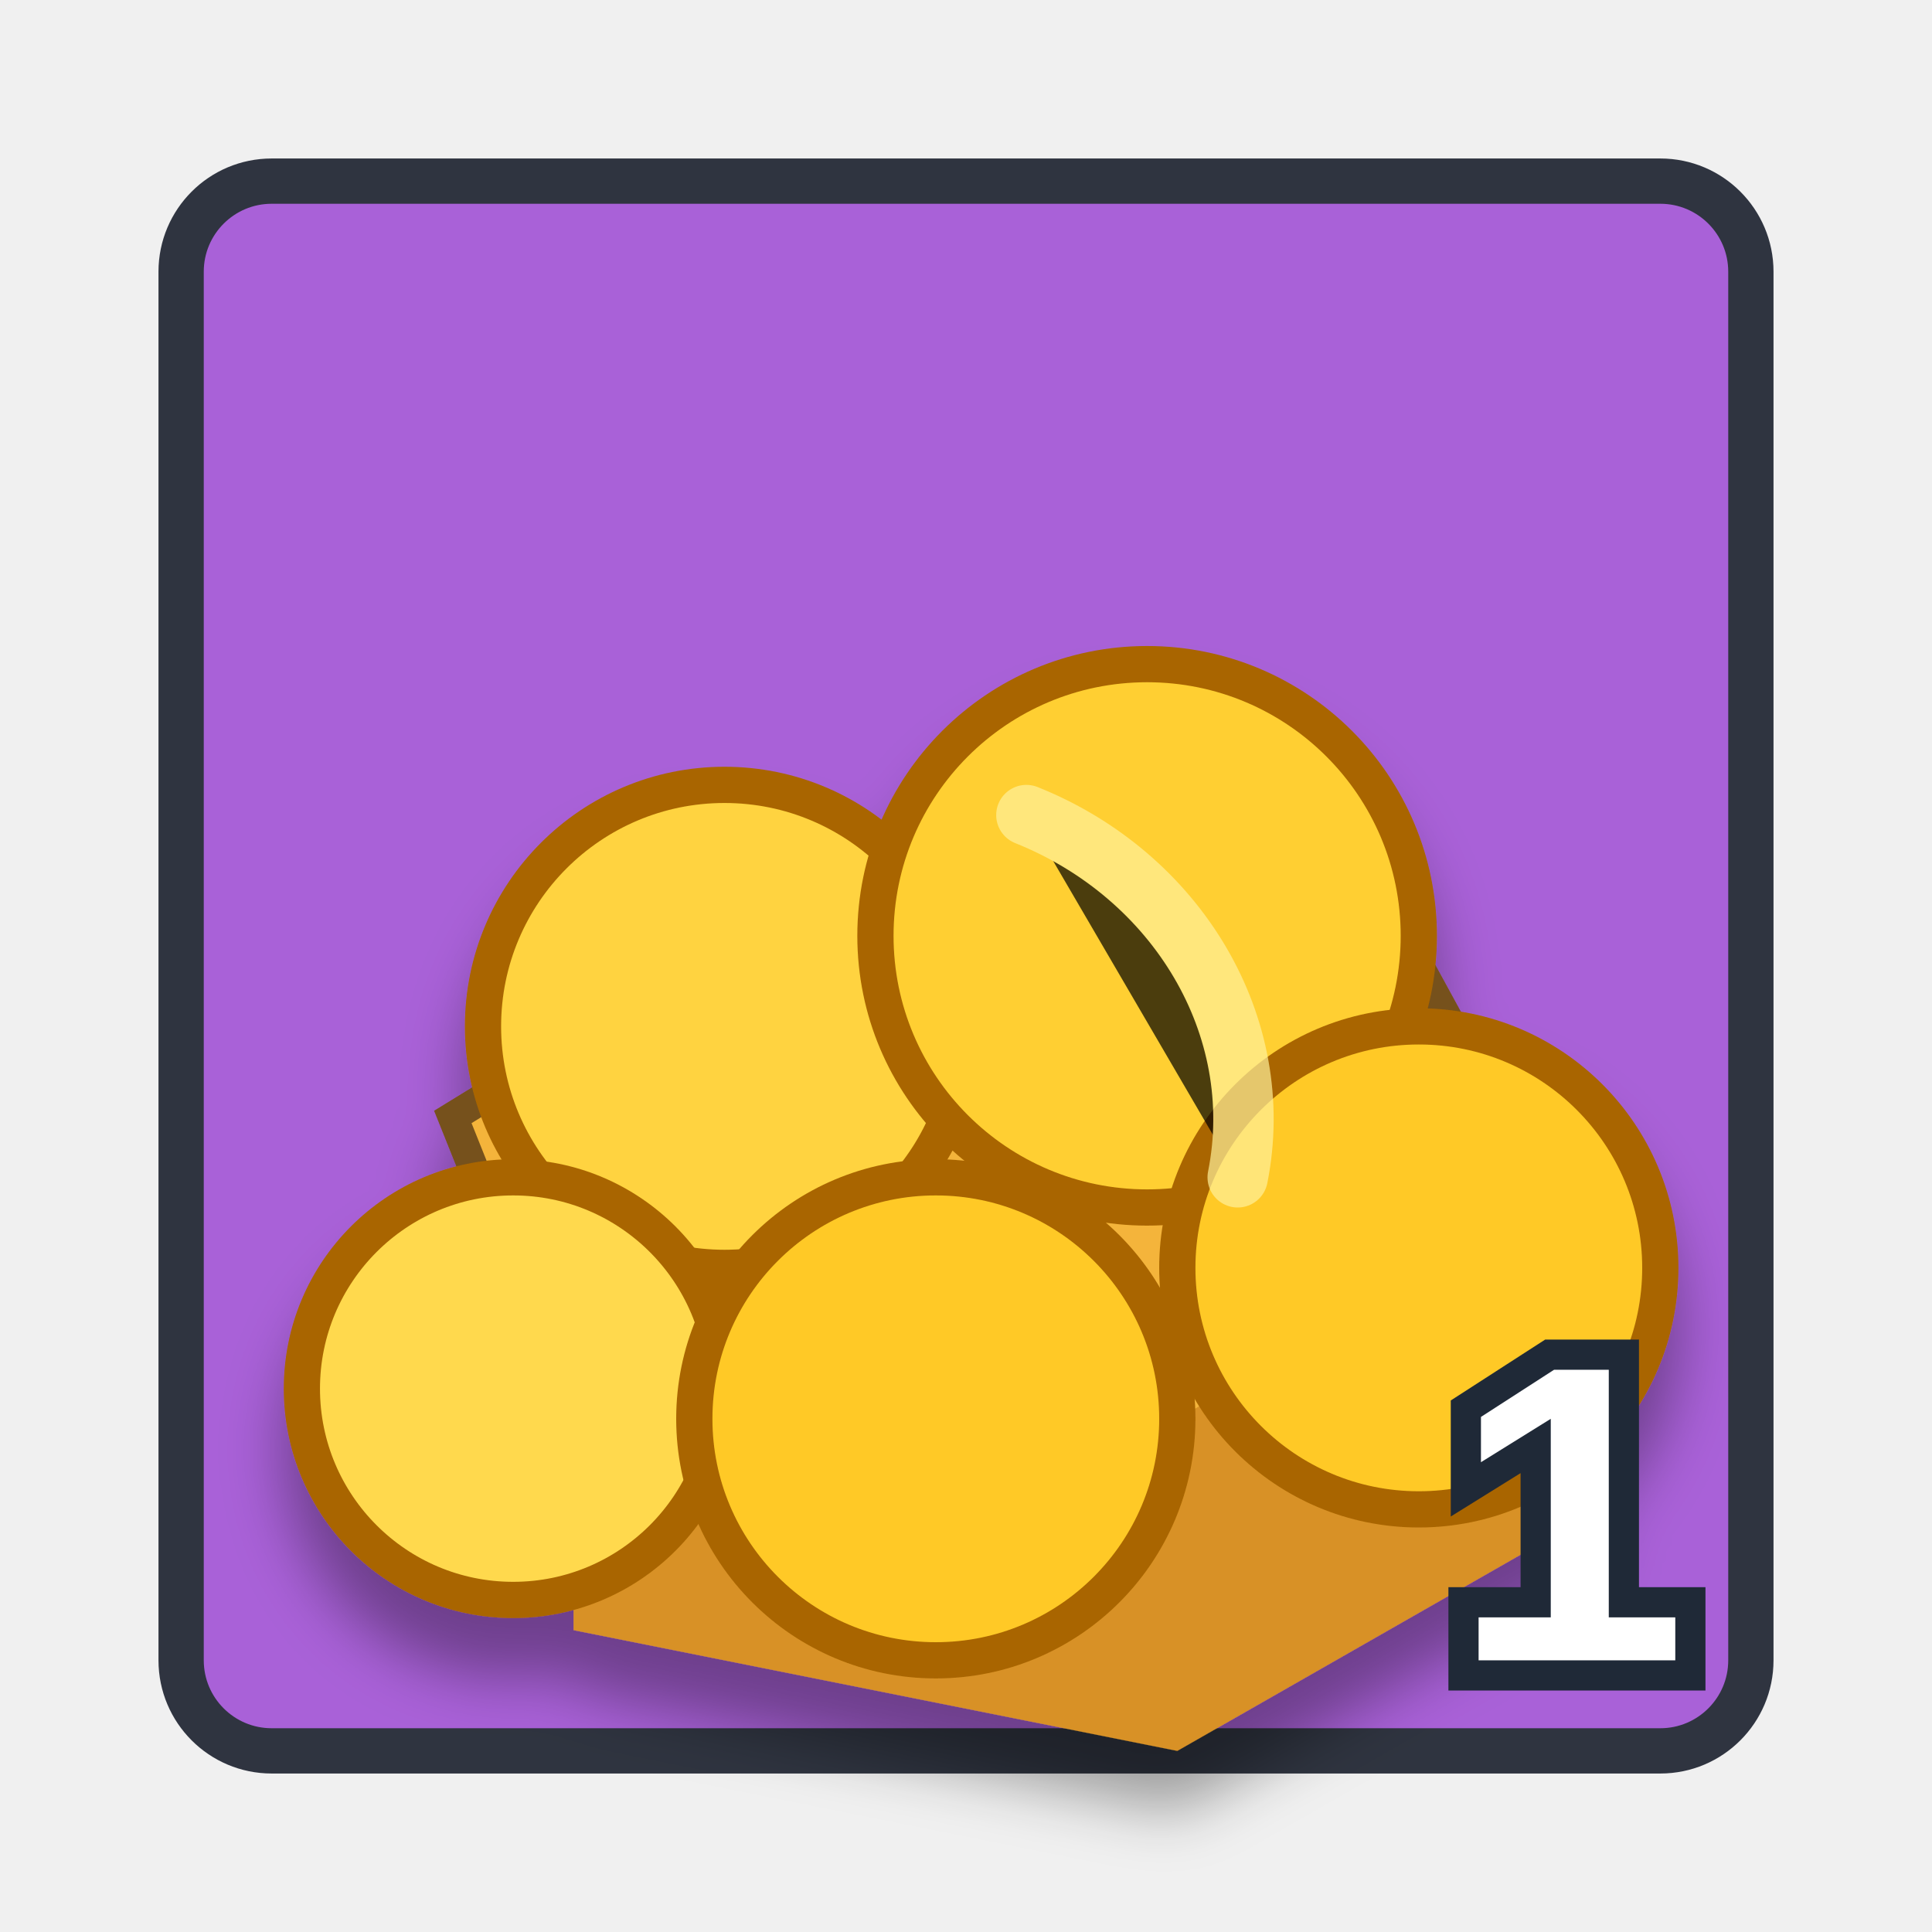
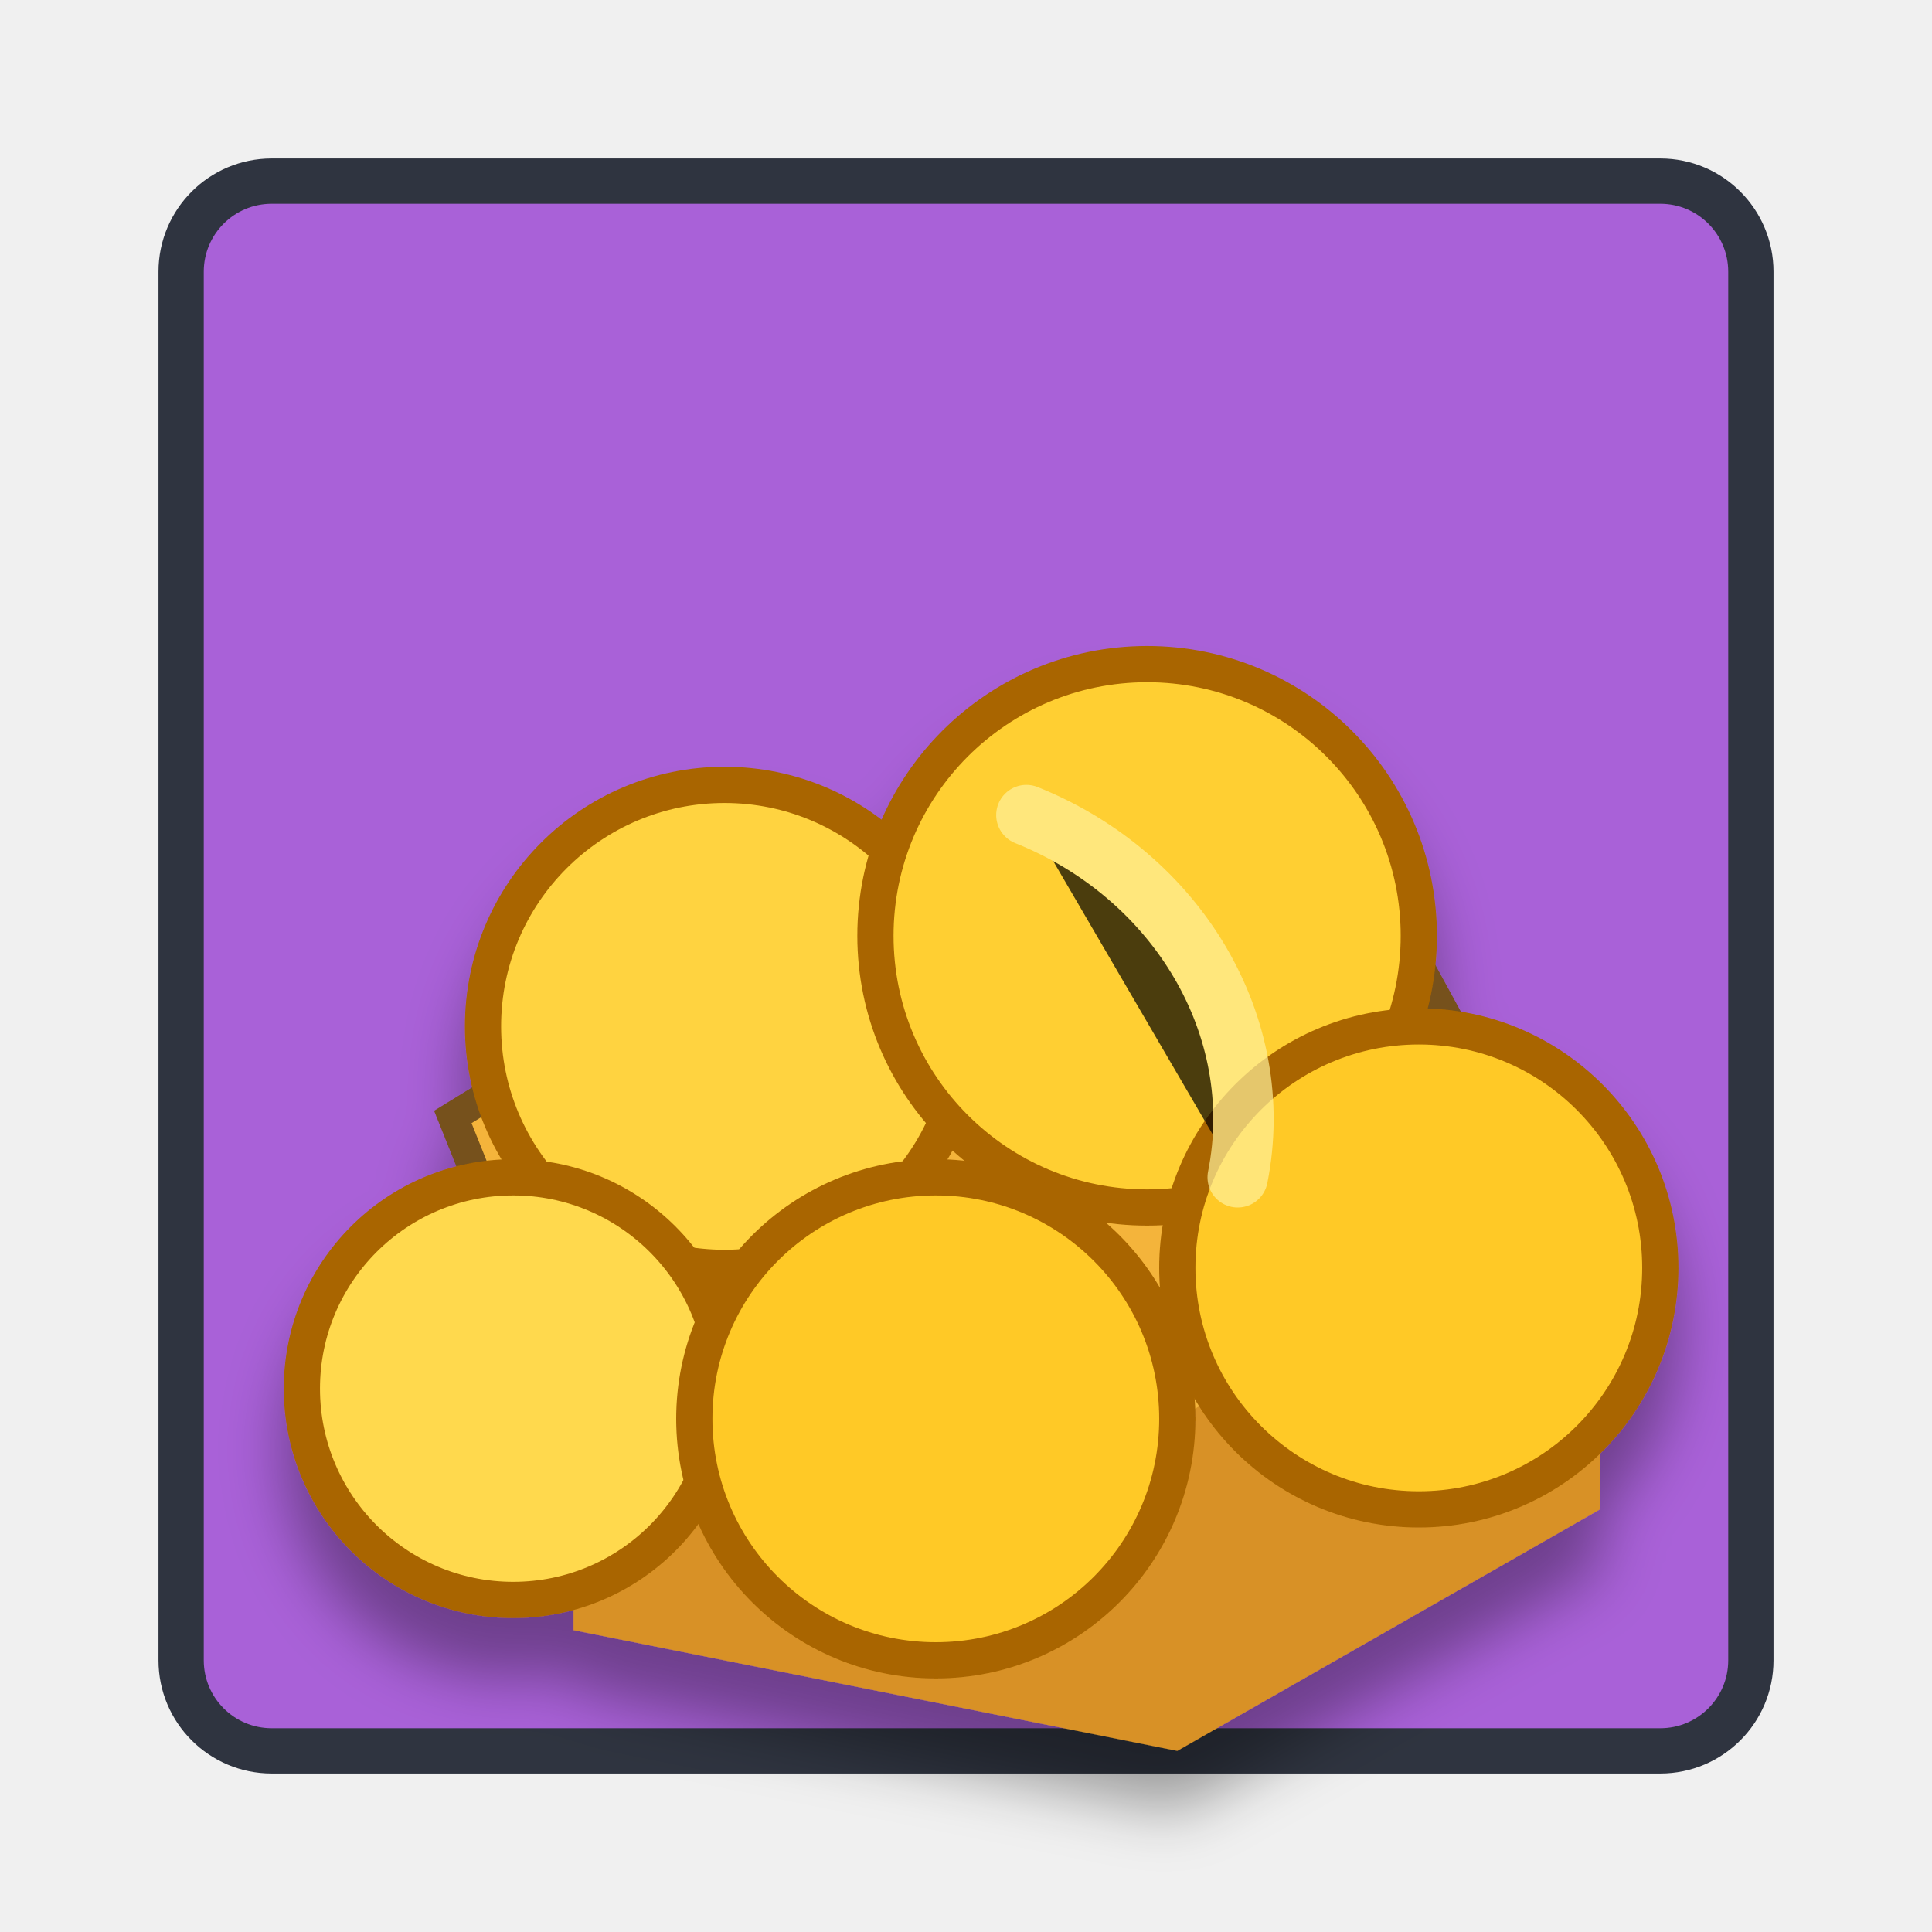
<svg xmlns="http://www.w3.org/2000/svg" viewBox="0 0 64 64">
  <rect x="6" y="6" width="52" height="52" rx="3" fill="#a961d8" stroke="#2f3440" stroke-width="1.5" />
  <g filter="drop-shadow(0 2px 1px rgba(0,0,0,.35))">
    <path d="M15 37 28 29 47 32 53 43 39 51 19 47Z" fill="#f4b43b" stroke="#76511b" stroke-width="1" />
    <path d="M19 43 39 47 53 39 53 50 39 58 19 54Z" fill="#d89126" />
    <circle cx="24" cy="34" r="8" fill="#ffd33f" stroke="#a96500" stroke-width="1.2" />
    <circle cx="38" cy="31" r="9" fill="#ffcf32" stroke="#a96500" stroke-width="1.2" />
    <circle cx="47" cy="42" r="8" fill="#ffc928" stroke="#a96500" stroke-width="1.2" />
    <circle cx="17" cy="46" r="7" fill="#ffd94e" stroke="#a96500" stroke-width="1.2" />
    <circle cx="31" cy="47" r="8" fill="#ffc928" stroke="#a96500" stroke-width="1.2" />
    <path d="M34 27c5 2 8 7 7 12" stroke="#fff19a" stroke-width="2" stroke-linecap="round" opacity=".7" />
  </g>
-   <text x="52" y="55" text-anchor="middle" font-family="Arial, sans-serif" font-size="14" font-weight="900" fill="#fff" stroke="#1f2937" stroke-width="2" paint-order="stroke">1</text>
</svg>
